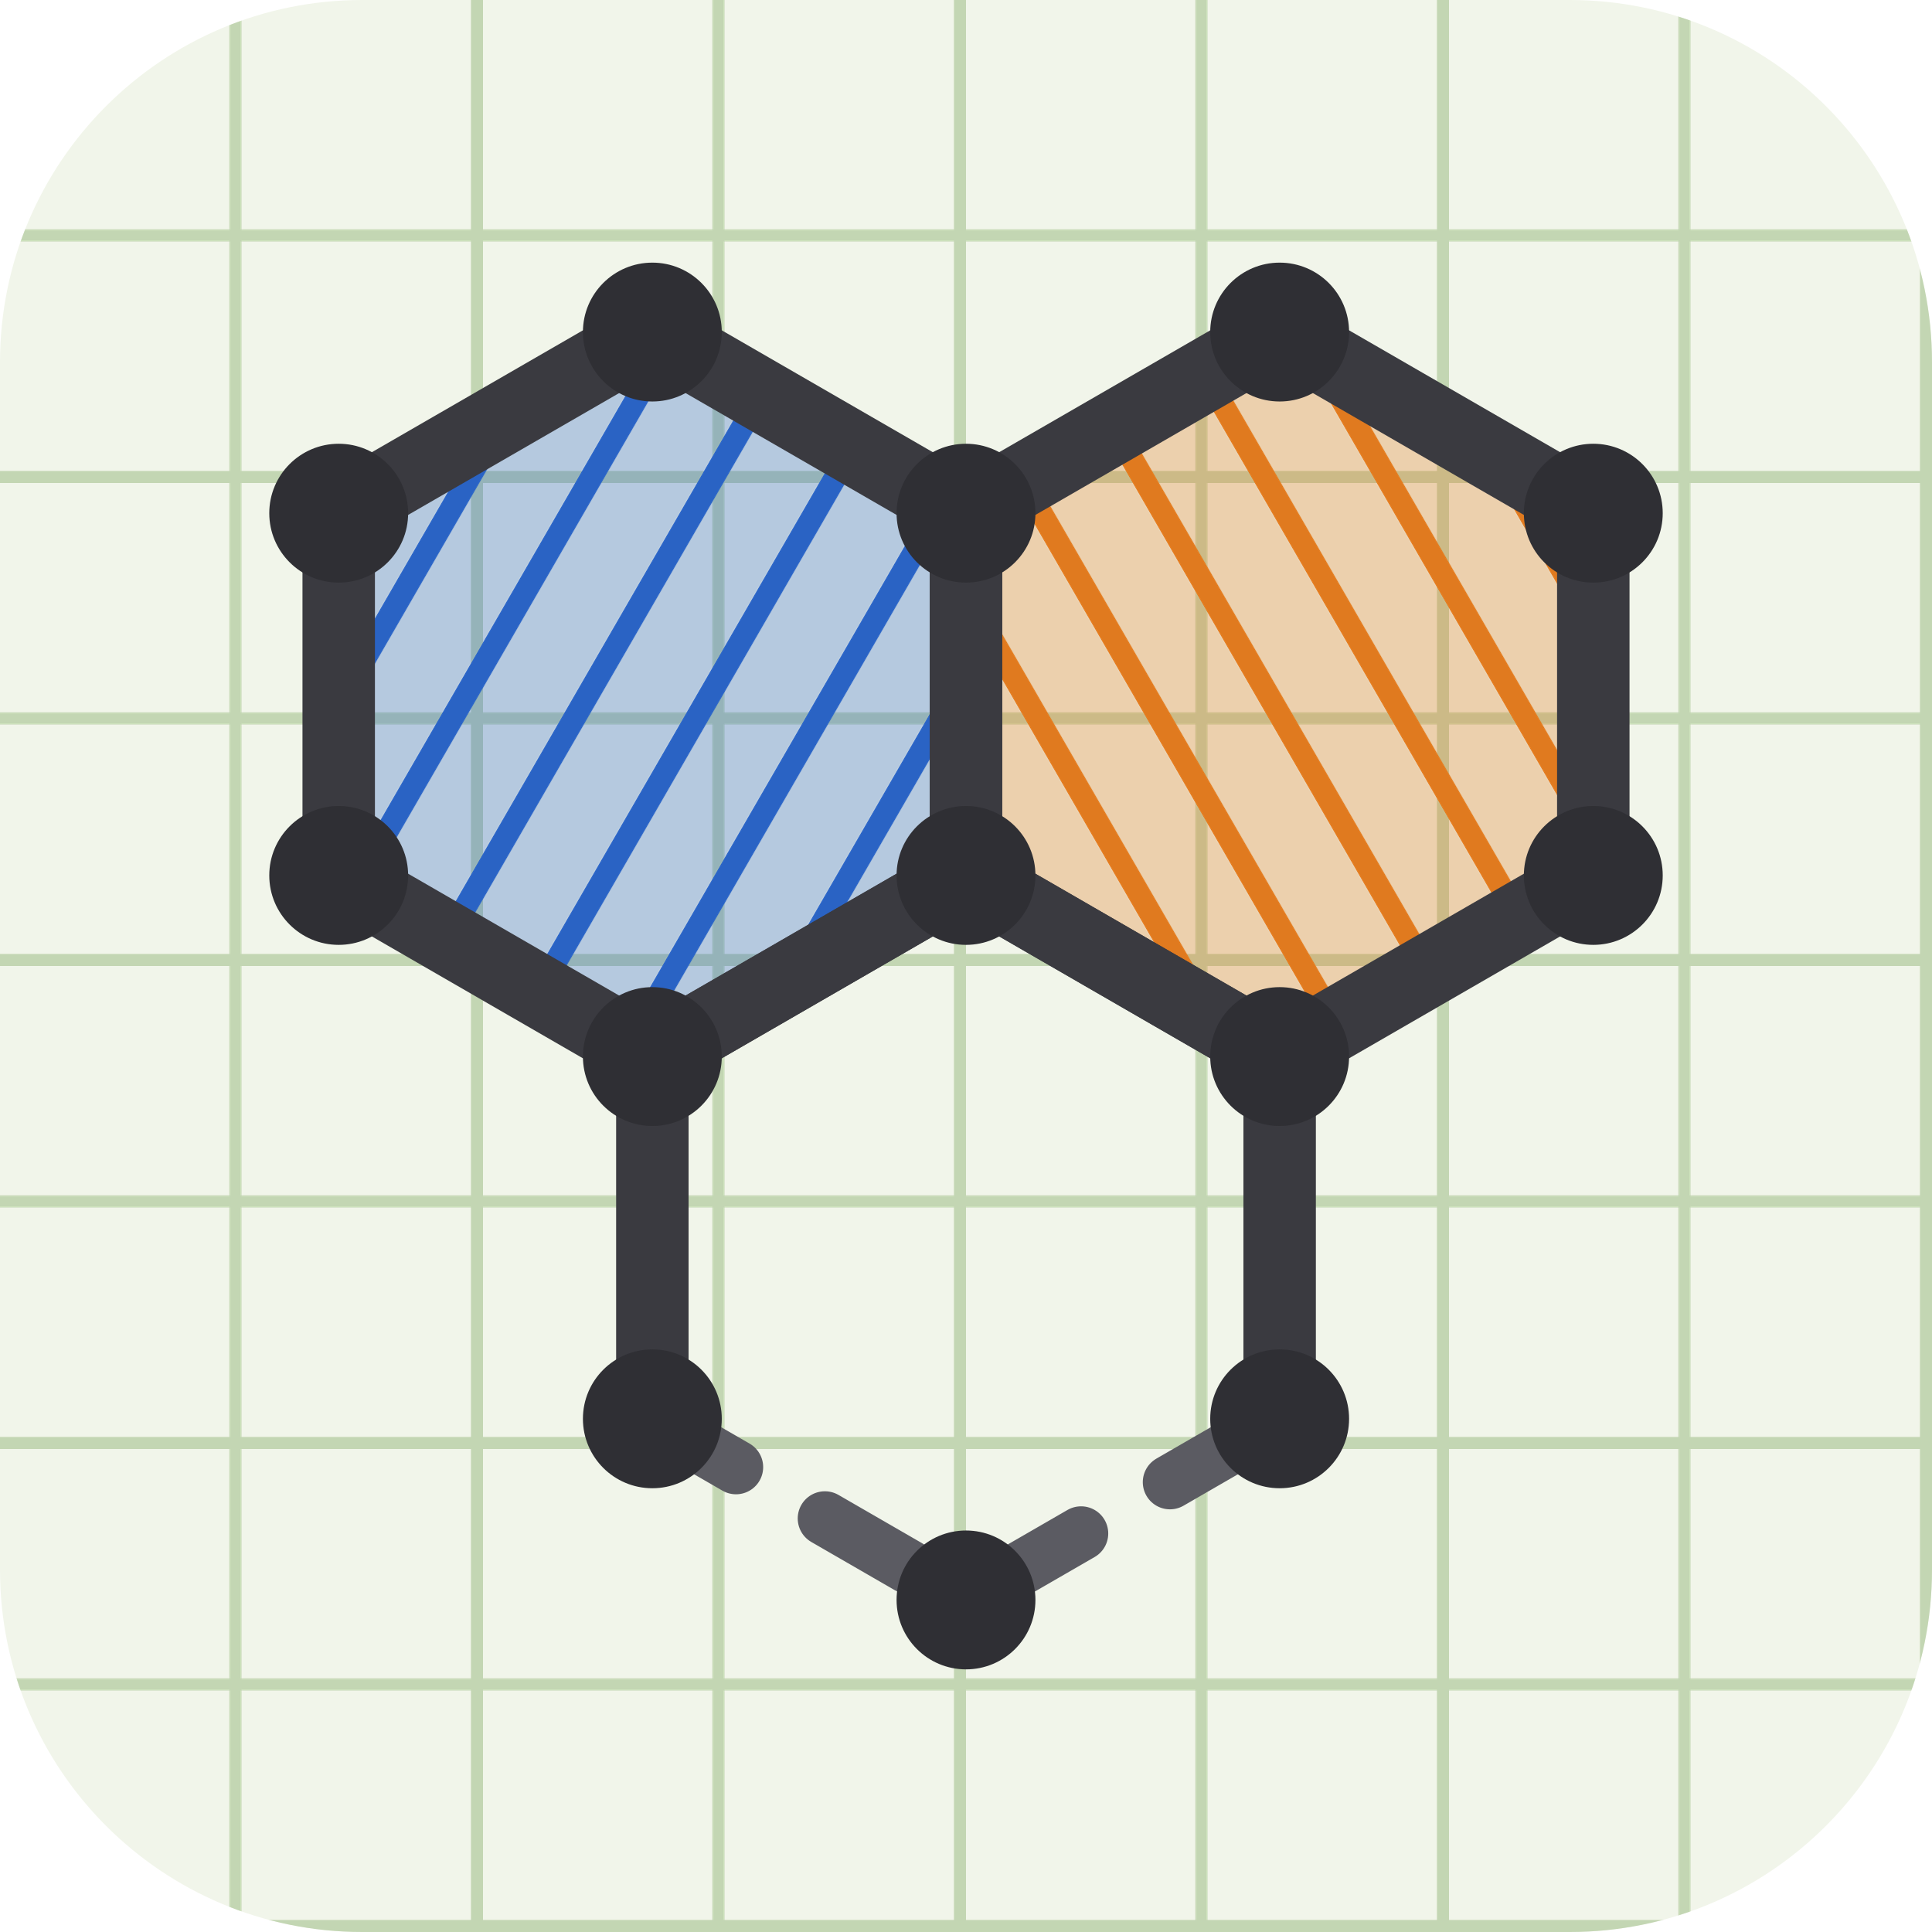
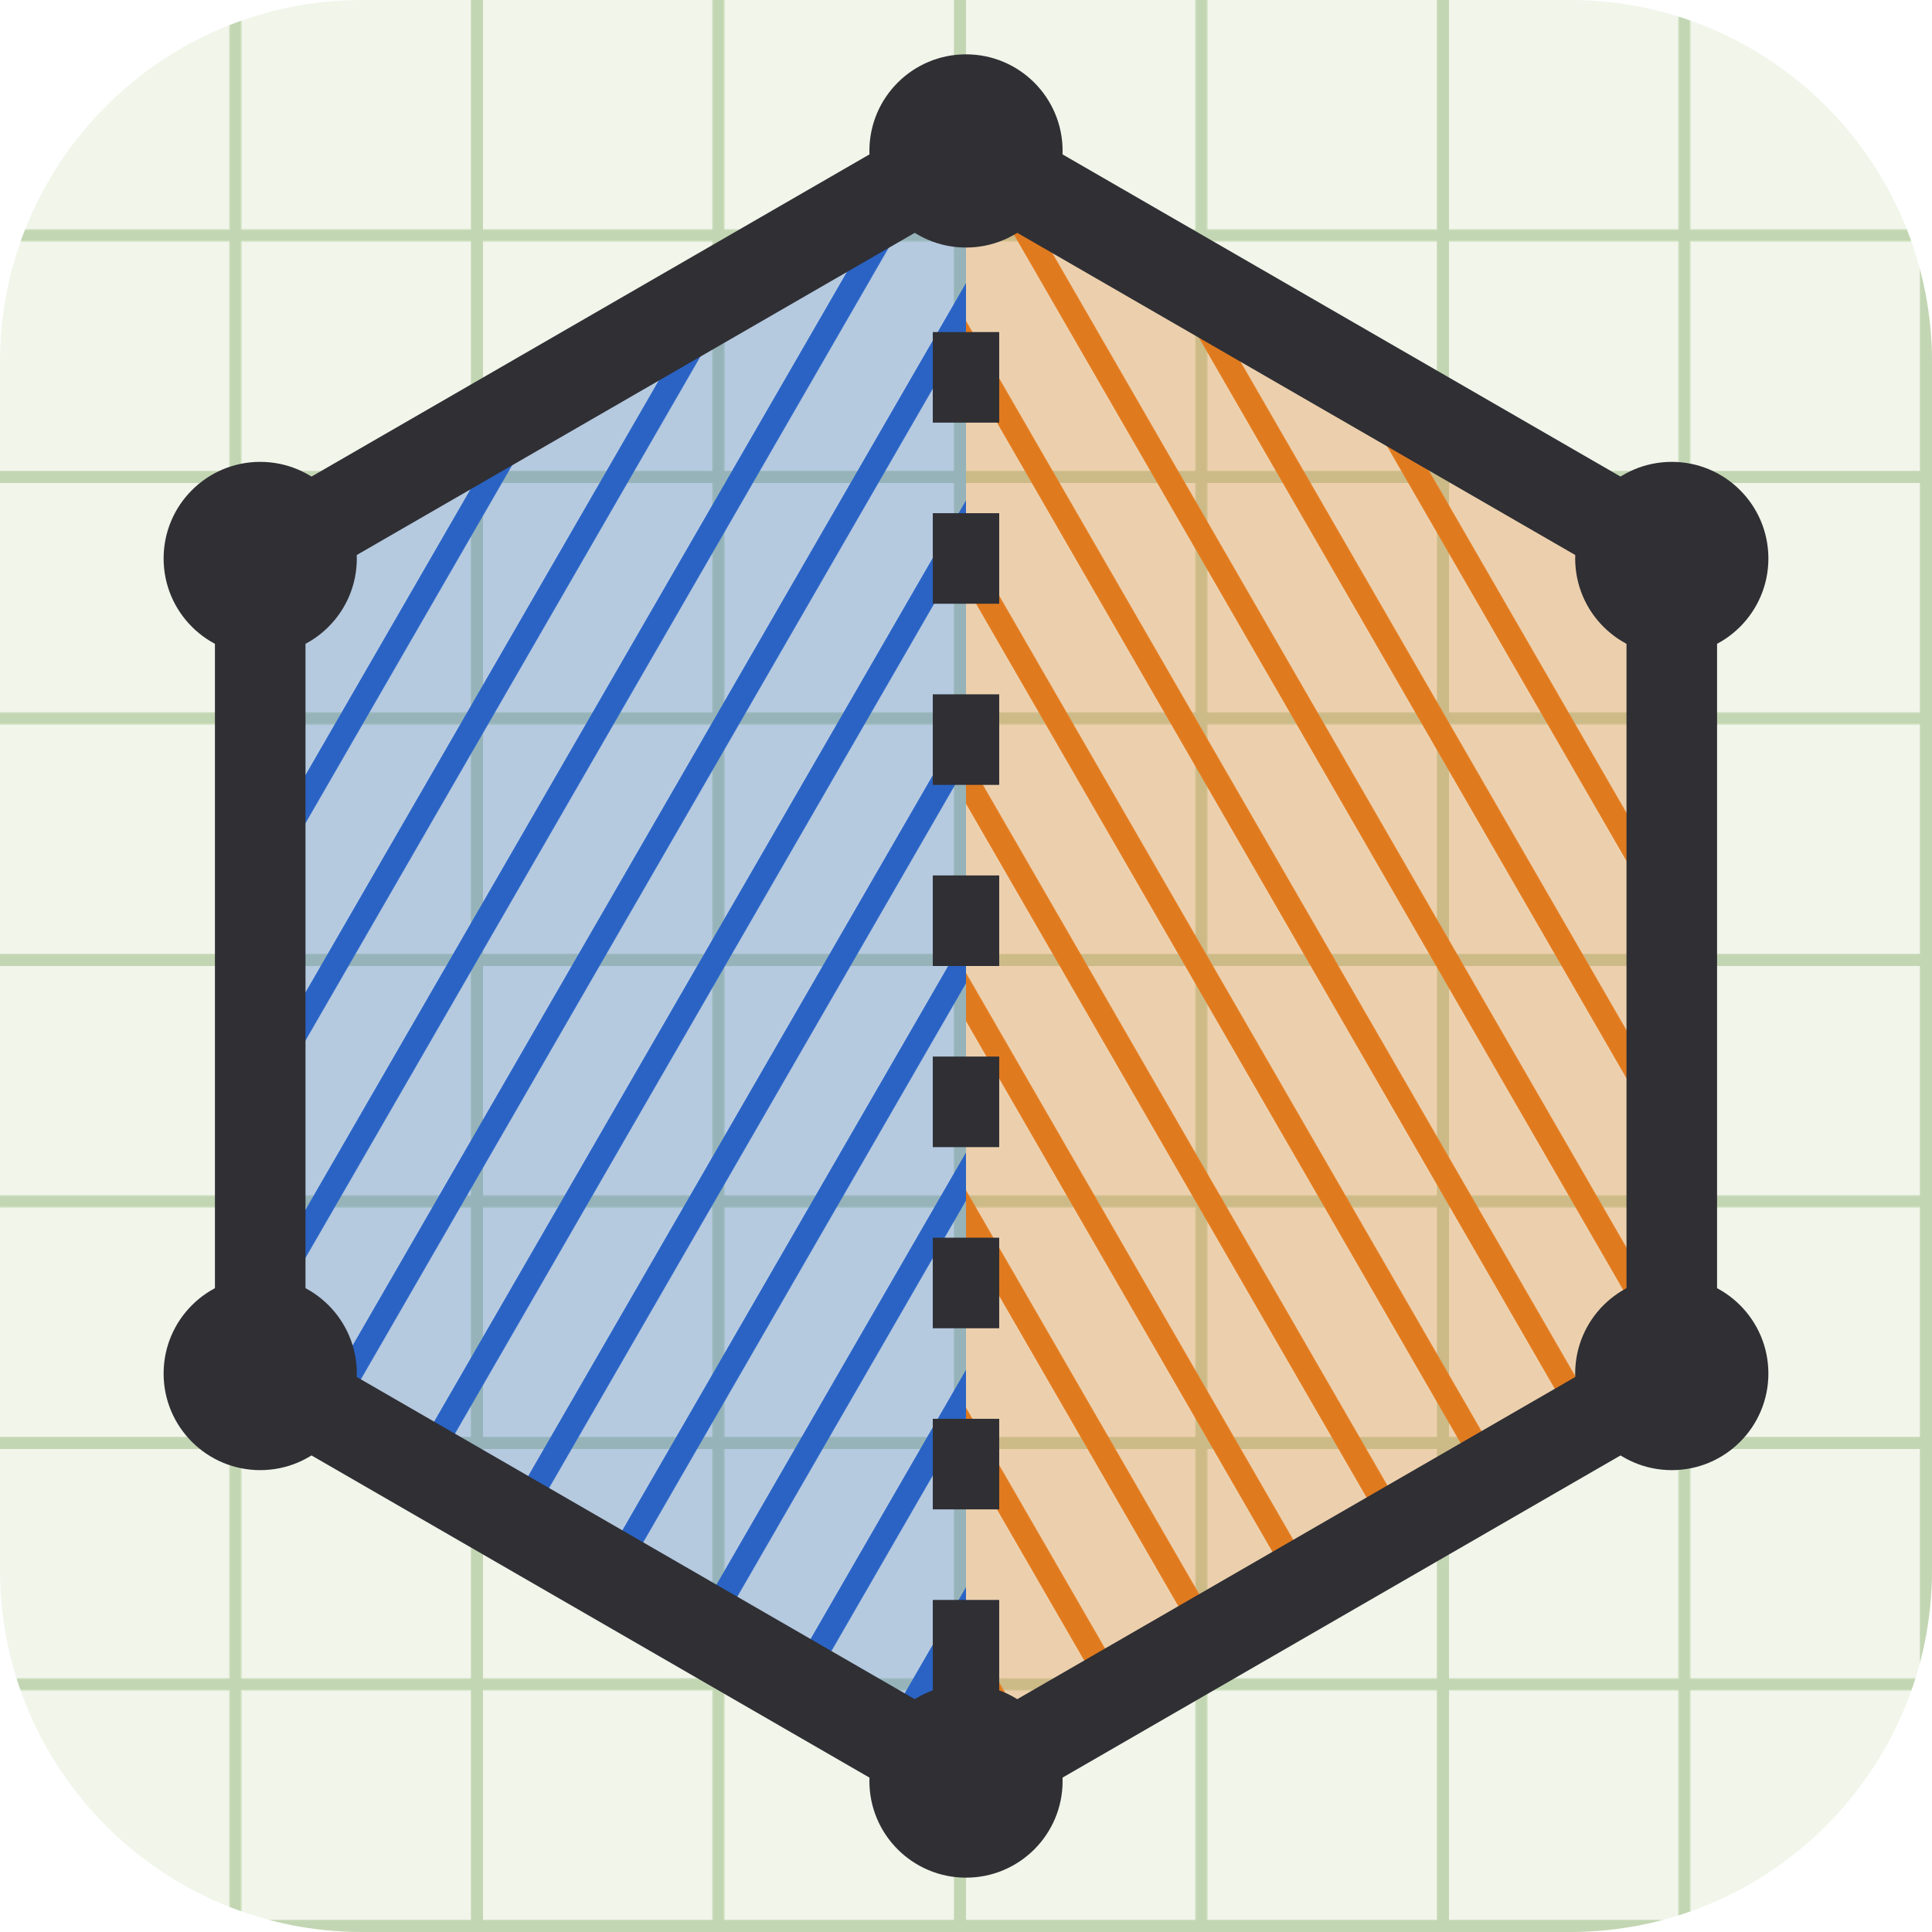
<svg xmlns="http://www.w3.org/2000/svg" viewBox="0 0 64 64">
  <defs>
    <pattern id="g" width="8" height="8" patternUnits="userSpaceOnUse">
      <path d="M8 0V8M0 8H8" fill="none" stroke="#c3d6b3" stroke-width=".8" />
    </pattern>
-     <pattern id="b" width="3.5" height="3.5" patternUnits="userSpaceOnUse" patternTransform="rotate(30)">
-       <rect width="3.5" height="3.5" fill="#2a63c4" fill-opacity=".3" />
-       <path d="M0 0V3.5" stroke="#2a63c4" stroke-width="1.5" />
+     <pattern id="b" width="3.6" height="3.6" patternUnits="userSpaceOnUse" patternTransform="rotate(30)">
+       <rect width="3.6" height="3.6" fill="#2a63c4" fill-opacity=".3" />
+       <path d="M0 0V3.6" stroke="#2a63c4" stroke-width="1.6" />
    </pattern>
-     <pattern id="o" width="3.5" height="3.5" patternUnits="userSpaceOnUse" patternTransform="rotate(-30)">
-       <rect width="3.5" height="3.5" fill="#e07a1f" fill-opacity=".3" />
-       <path d="M0 0V3.5" stroke="#e07a1f" stroke-width="1.5" />
+     <pattern id="o" width="3.6" height="3.6" patternUnits="userSpaceOnUse" patternTransform="rotate(-30)">
+       <rect width="3.6" height="3.6" fill="#e07a1f" fill-opacity=".3" />
+       <path d="M0 0V3.6" stroke="#e07a1f" stroke-width="1.6" />
    </pattern>
  </defs>
  <rect width="64" height="64" rx="12" fill="#f1f5ea" />
  <rect width="64" height="64" rx="12" fill="url(#g)" />
-   <polygon points="21.61,11 32,17 32,29 21.61,35 11.22,29 11.22,17" fill="url(#b)" />
-   <polygon points="42.39,11 52.78,17 52.78,29 42.39,35 32,29 32,17" fill="url(#o)" />
-   <g fill="none" stroke="#3a3a40" stroke-width="2.4" stroke-linecap="round" stroke-linejoin="round">
-     <polygon points="21.61,11 32,17 32,29 21.61,35 11.22,29 11.22,17" />
-     <polygon points="42.39,11 52.78,17 52.78,29 42.39,35 32,29 32,17" />
-     <path d="M21.61 47V35L32 29L42.39 35V47" />
-   </g>
-   <path d="M21.61 47L32 53L42.39 47" fill="none" stroke="#5b5b62" stroke-width="1.8" stroke-dasharray="3.2 3.4" stroke-linecap="round" />
+   <polygon points="32.00,5.00 8.62,18.50 8.62,45.50 32.00,59.00" fill="url(#b)" />
+   <polygon points="32.00,5.00 55.38,18.50 55.38,45.50 32.00,59.00" fill="url(#o)" />
+   <line x1="32.00" y1="5.00" x2="32.00" y2="59.00" stroke="#2f2f34" stroke-width="2.20" stroke-dasharray="3.00 3.00" />
+   <polygon points="55.38,18.50 55.38,45.50 32.00,59.00 8.62,45.50 8.62,18.50 32.00,5.00" fill="none" stroke="#2f2f34" stroke-width="3.00" stroke-linejoin="round" />
  <g fill="#2f2f34">
-     <circle cx="21.61" cy="11" r="2.3" />
-     <circle cx="32" cy="17" r="2.3" />
-     <circle cx="32" cy="29" r="2.3" />
-     <circle cx="21.61" cy="35" r="2.3" />
-     <circle cx="11.22" cy="29" r="2.3" />
-     <circle cx="11.22" cy="17" r="2.3" />
-     <circle cx="42.39" cy="11" r="2.3" />
-     <circle cx="52.78" cy="17" r="2.3" />
-     <circle cx="52.78" cy="29" r="2.3" />
-     <circle cx="42.39" cy="35" r="2.3" />
-     <circle cx="42.39" cy="47" r="2.3" />
-     <circle cx="32" cy="53" r="2.3" />
-     <circle cx="21.61" cy="47" r="2.3" />
+     <circle cx="55.38" cy="18.50" r="3.20" />
+     <circle cx="55.38" cy="45.50" r="3.20" />
+     <circle cx="32.00" cy="59.00" r="3.20" />
+     <circle cx="8.62" cy="45.50" r="3.20" />
+     <circle cx="8.62" cy="18.50" r="3.20" />
+     <circle cx="32.00" cy="5.00" r="3.20" />
  </g>
</svg>
